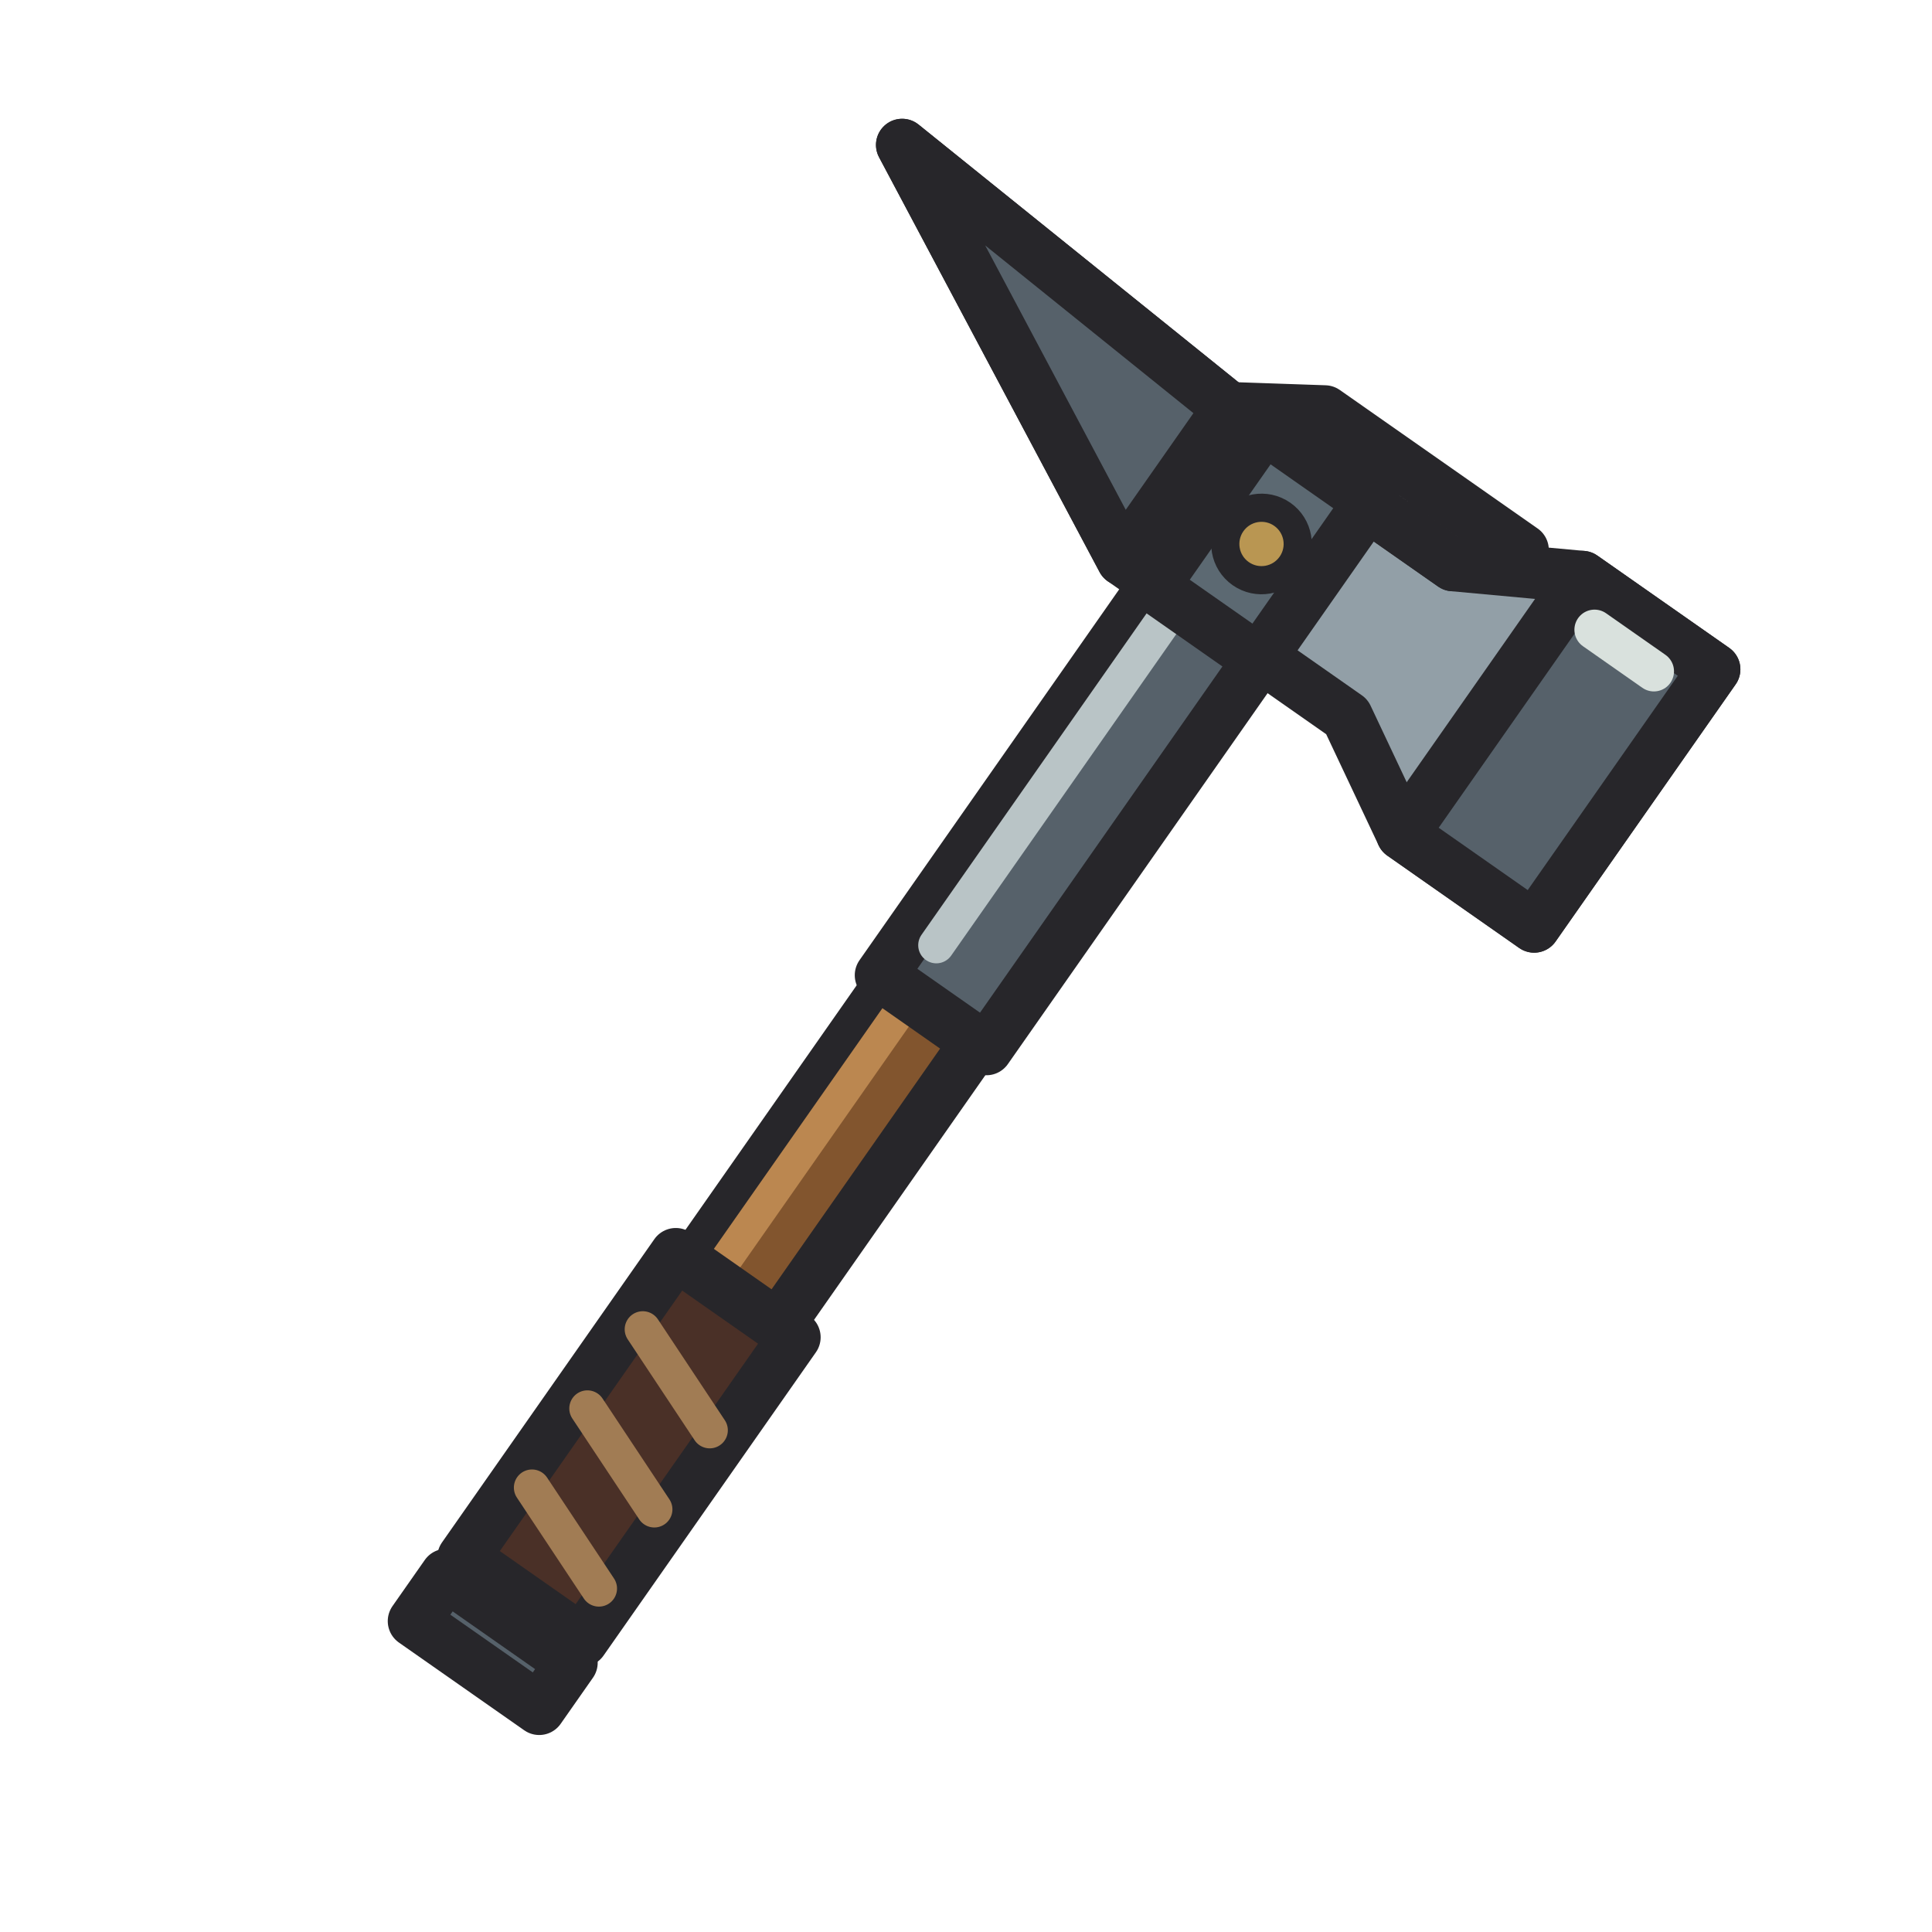
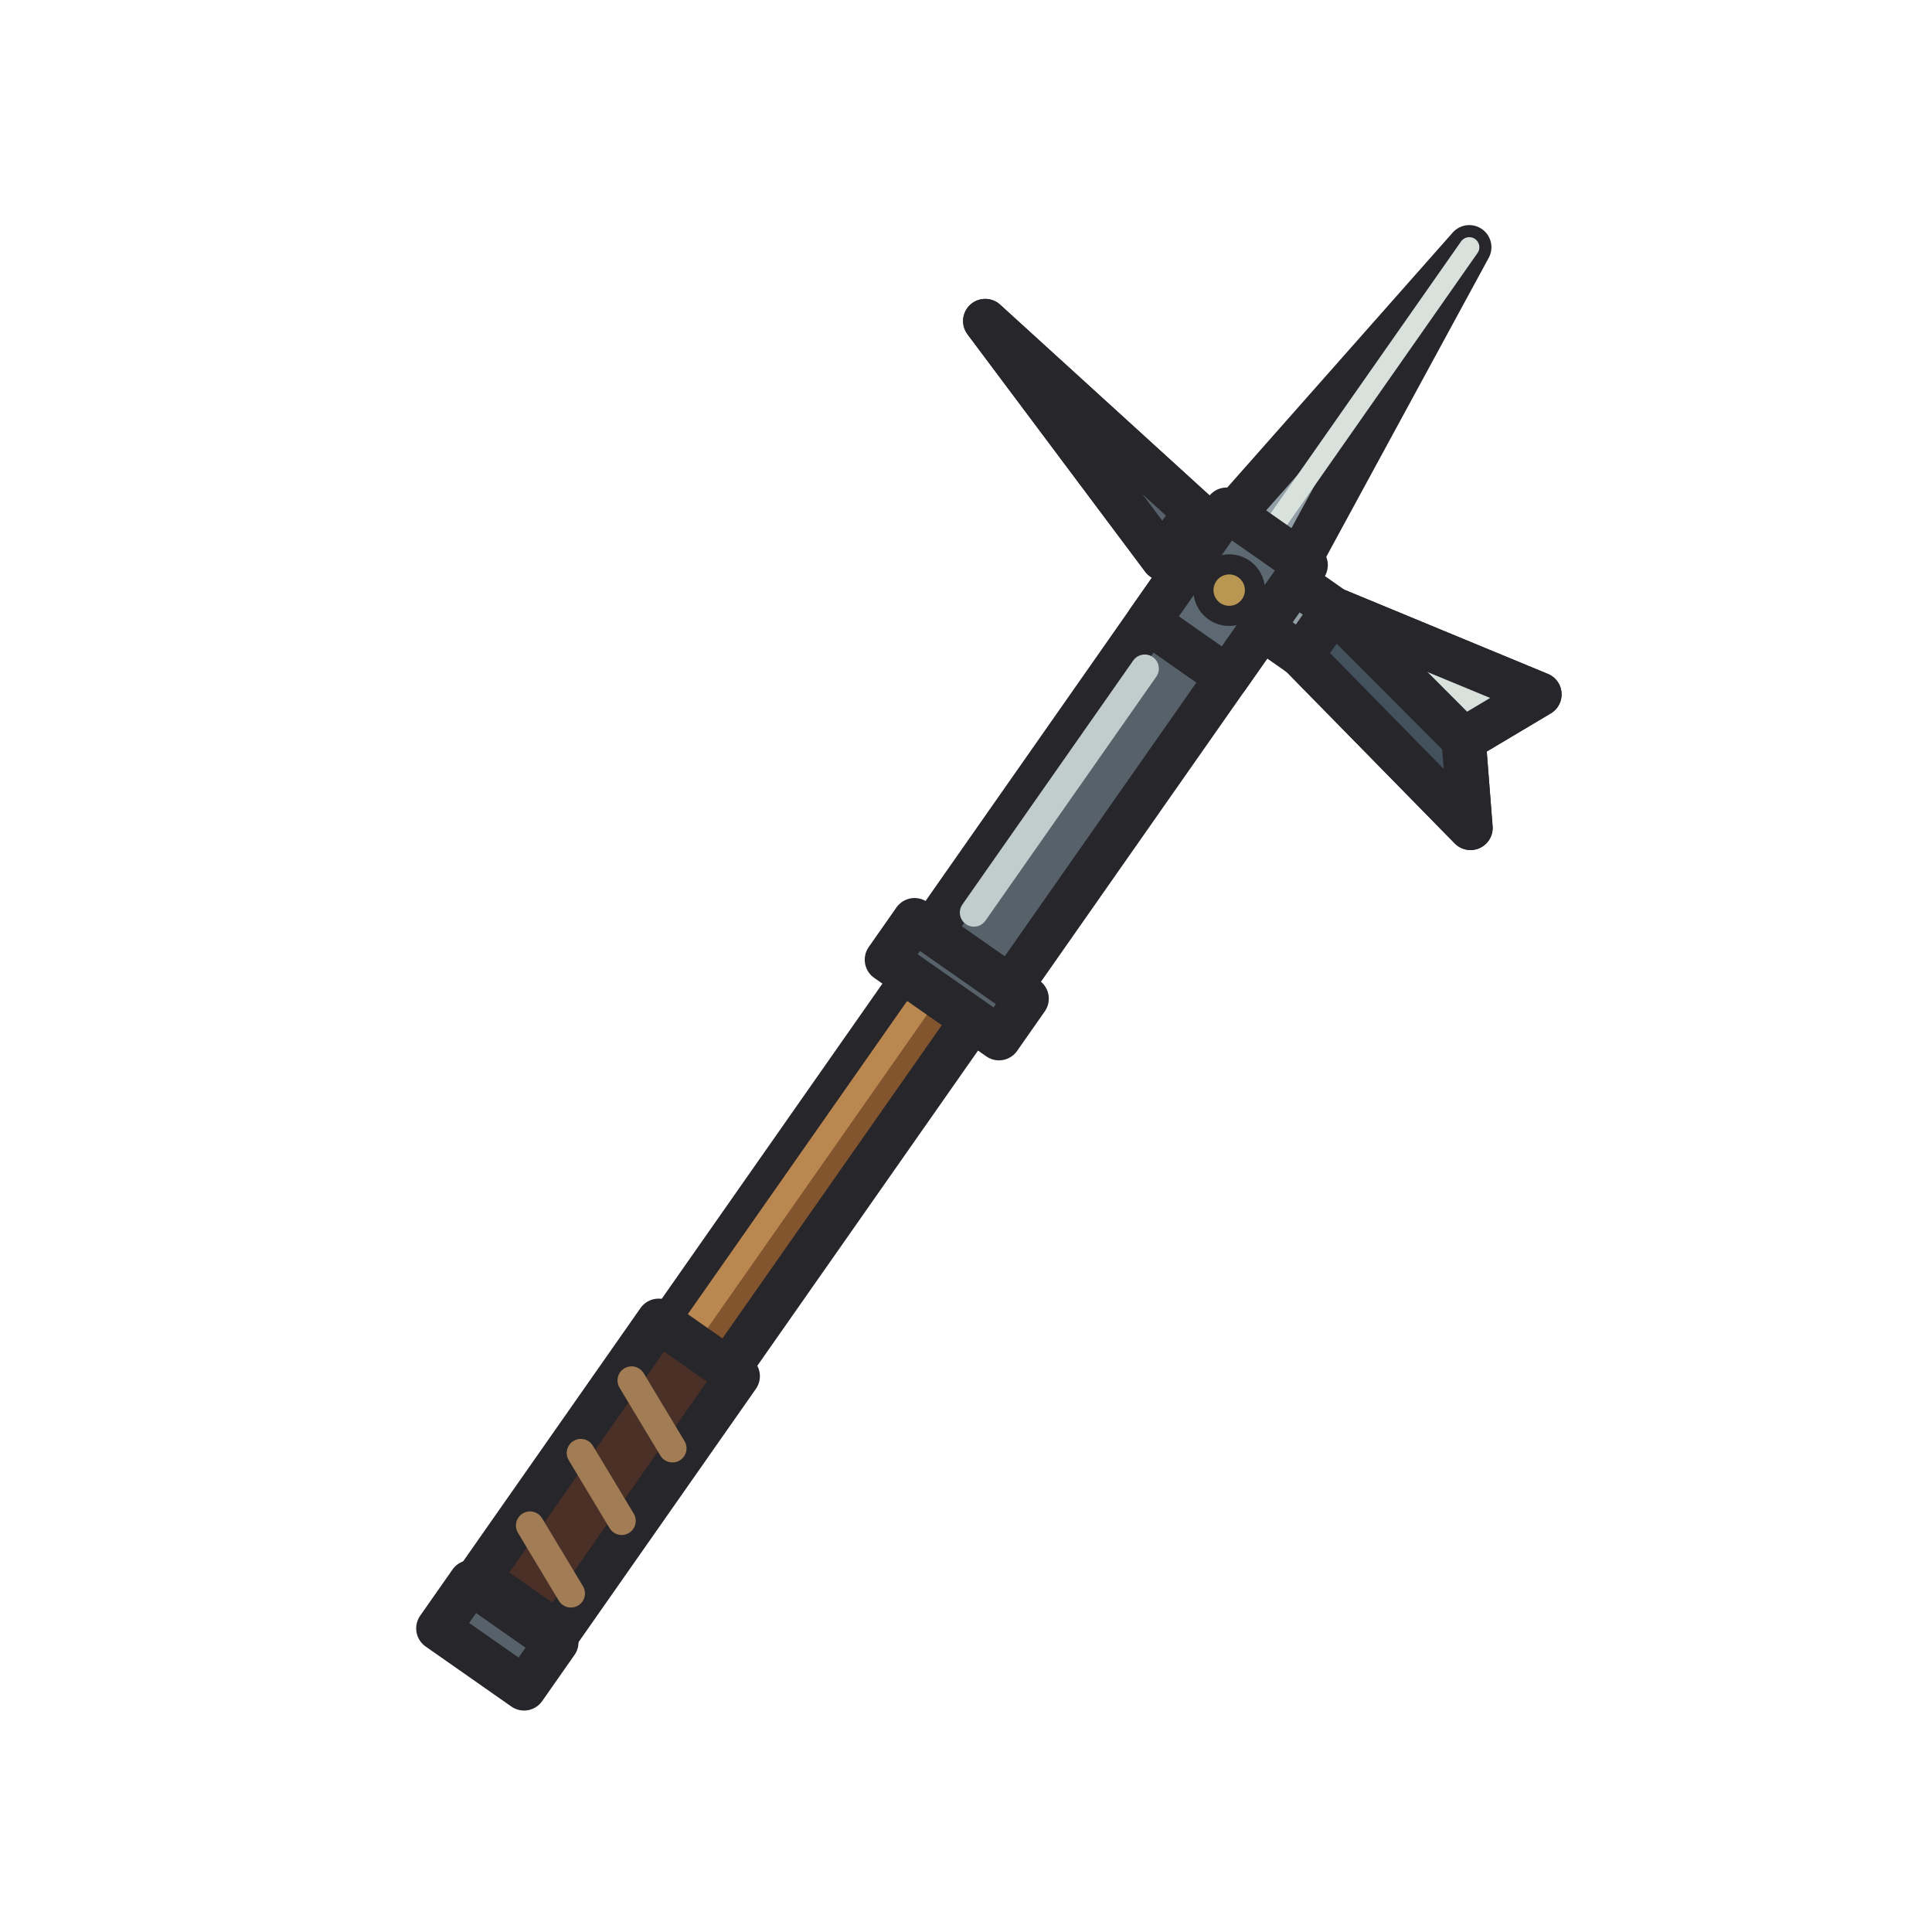
<svg xmlns="http://www.w3.org/2000/svg" width="24" height="24" viewBox="0 0 24 24">
-   <g transform="rotate(35 12 12)" stroke="#27262a" stroke-width="0.65" stroke-linejoin="round" stroke-linecap="round">
-     <path d="M11.35 5.8h1.3v16.1h-1.3z" fill="#82552e" />
-     <path d="M11.65 9v12.2" fill="none" stroke="#bb8750" stroke-width=".4" />
-     <path d="M11.1 17h1.8v4.6h-1.8z" fill="#4a3027" />
-     <path d="m11.3 18 1.4.55m-1.4.65 1.4.55m-1.4.65 1.4.55" fill="none" stroke="#a17c54" stroke-width=".45" />
-     <path d="M11.2 6.2h1.6v6.5h-1.6z" fill="#56616a" />
-     <path d="M11.55 7v5" fill="none" stroke="#b9c4c6" stroke-width=".45" />
-     <path d="m5.5 4.1 5.2.35h3.4l1.4-.8h2v3.9h-2l-1.4-.8h-3.4z" fill="#929fa7" />
-     <path d="m5.5 4.1 5.2.35v2.3z" fill="#56616a" />
-     <path d="m10.7 4.45 1-.65h3l-.6.65z" fill="#d9e1dd" />
-     <path d="M11.2 4.4h1.6v2.4h-1.6z" fill="#5c6972" />
-     <path d="M15.5 3.65h2v3.9h-2z" fill="#56616a" />
-     <path d="M16 4.1h.9" fill="none" stroke="#d9e1dd" stroke-width=".5" />
-     <circle cx="12" cy="5.6" r=".45" fill="#b99652" stroke-width=".35" />
-     <path d="M11.05 21.9h1.9v.7h-1.9z" fill="#56616a" />
+   <g transform="rotate(35 12 12)" stroke="#27262a" stroke-width=".55" stroke-linejoin="round" stroke-linecap="round">
+     <path d="M11.55 6.8h.9v15.5h-.9z" fill="#82552e" />
+     <path d="M11.8 12.8v8.7" fill="none" stroke="#bb8750" stroke-width=".3" />
+     <path d="M11.4 17.8h1.2v3.9h-1.2z" fill="#4a3027" />
+     <path d="m11.55 18.6.9.4m-.9.7.9.4m-.9.7.9.4" fill="none" stroke="#a17c54" stroke-width=".35" />
+     <path d="M11.4 6.1h1.2v6h-1.2z" fill="#56616a" />
+     <path d="M11.7 7.7v3.7" fill="none" stroke="#c1cccd" stroke-width=".35" />
+     <path d="M12 1.1 12.5 5.5l-.25 1h-.5l-.25-1z" fill="#929fa7" />
+     <path d="M12 1.1v4.7" fill="none" stroke="#d9e1dd" stroke-width=".25" />
+     <path d="m7.6 5.3 3.5.45h2.1l2.7-.6-.45 1 .7.85-2.95-.55h-2.1z" fill="#929fa7" />
+     <path d="m7.6 5.3 3.5.45v.7z" fill="#56616a" />
+     <path d="m13.2 5.75 2.7-.6-.45 1-2.25.3z" fill="#d9e1dd" />
+     <path d="m13.2 6.45 2.95.55-.7-.85-2.25-.4z" fill="#43515c" />
+     <path d="M11.4 5.5h1.2v1.7h-1.2z" fill="#5c6972" />
+     <circle cx="12" cy="6.3" r=".32" fill="#b99652" stroke-width=".25" />
+     <path d="M11.15 11.9h1.7v.6h-1.7zM11.35 21.8h1.3v.7h-1.3z" fill="#56616a" />
  </g>
</svg>
